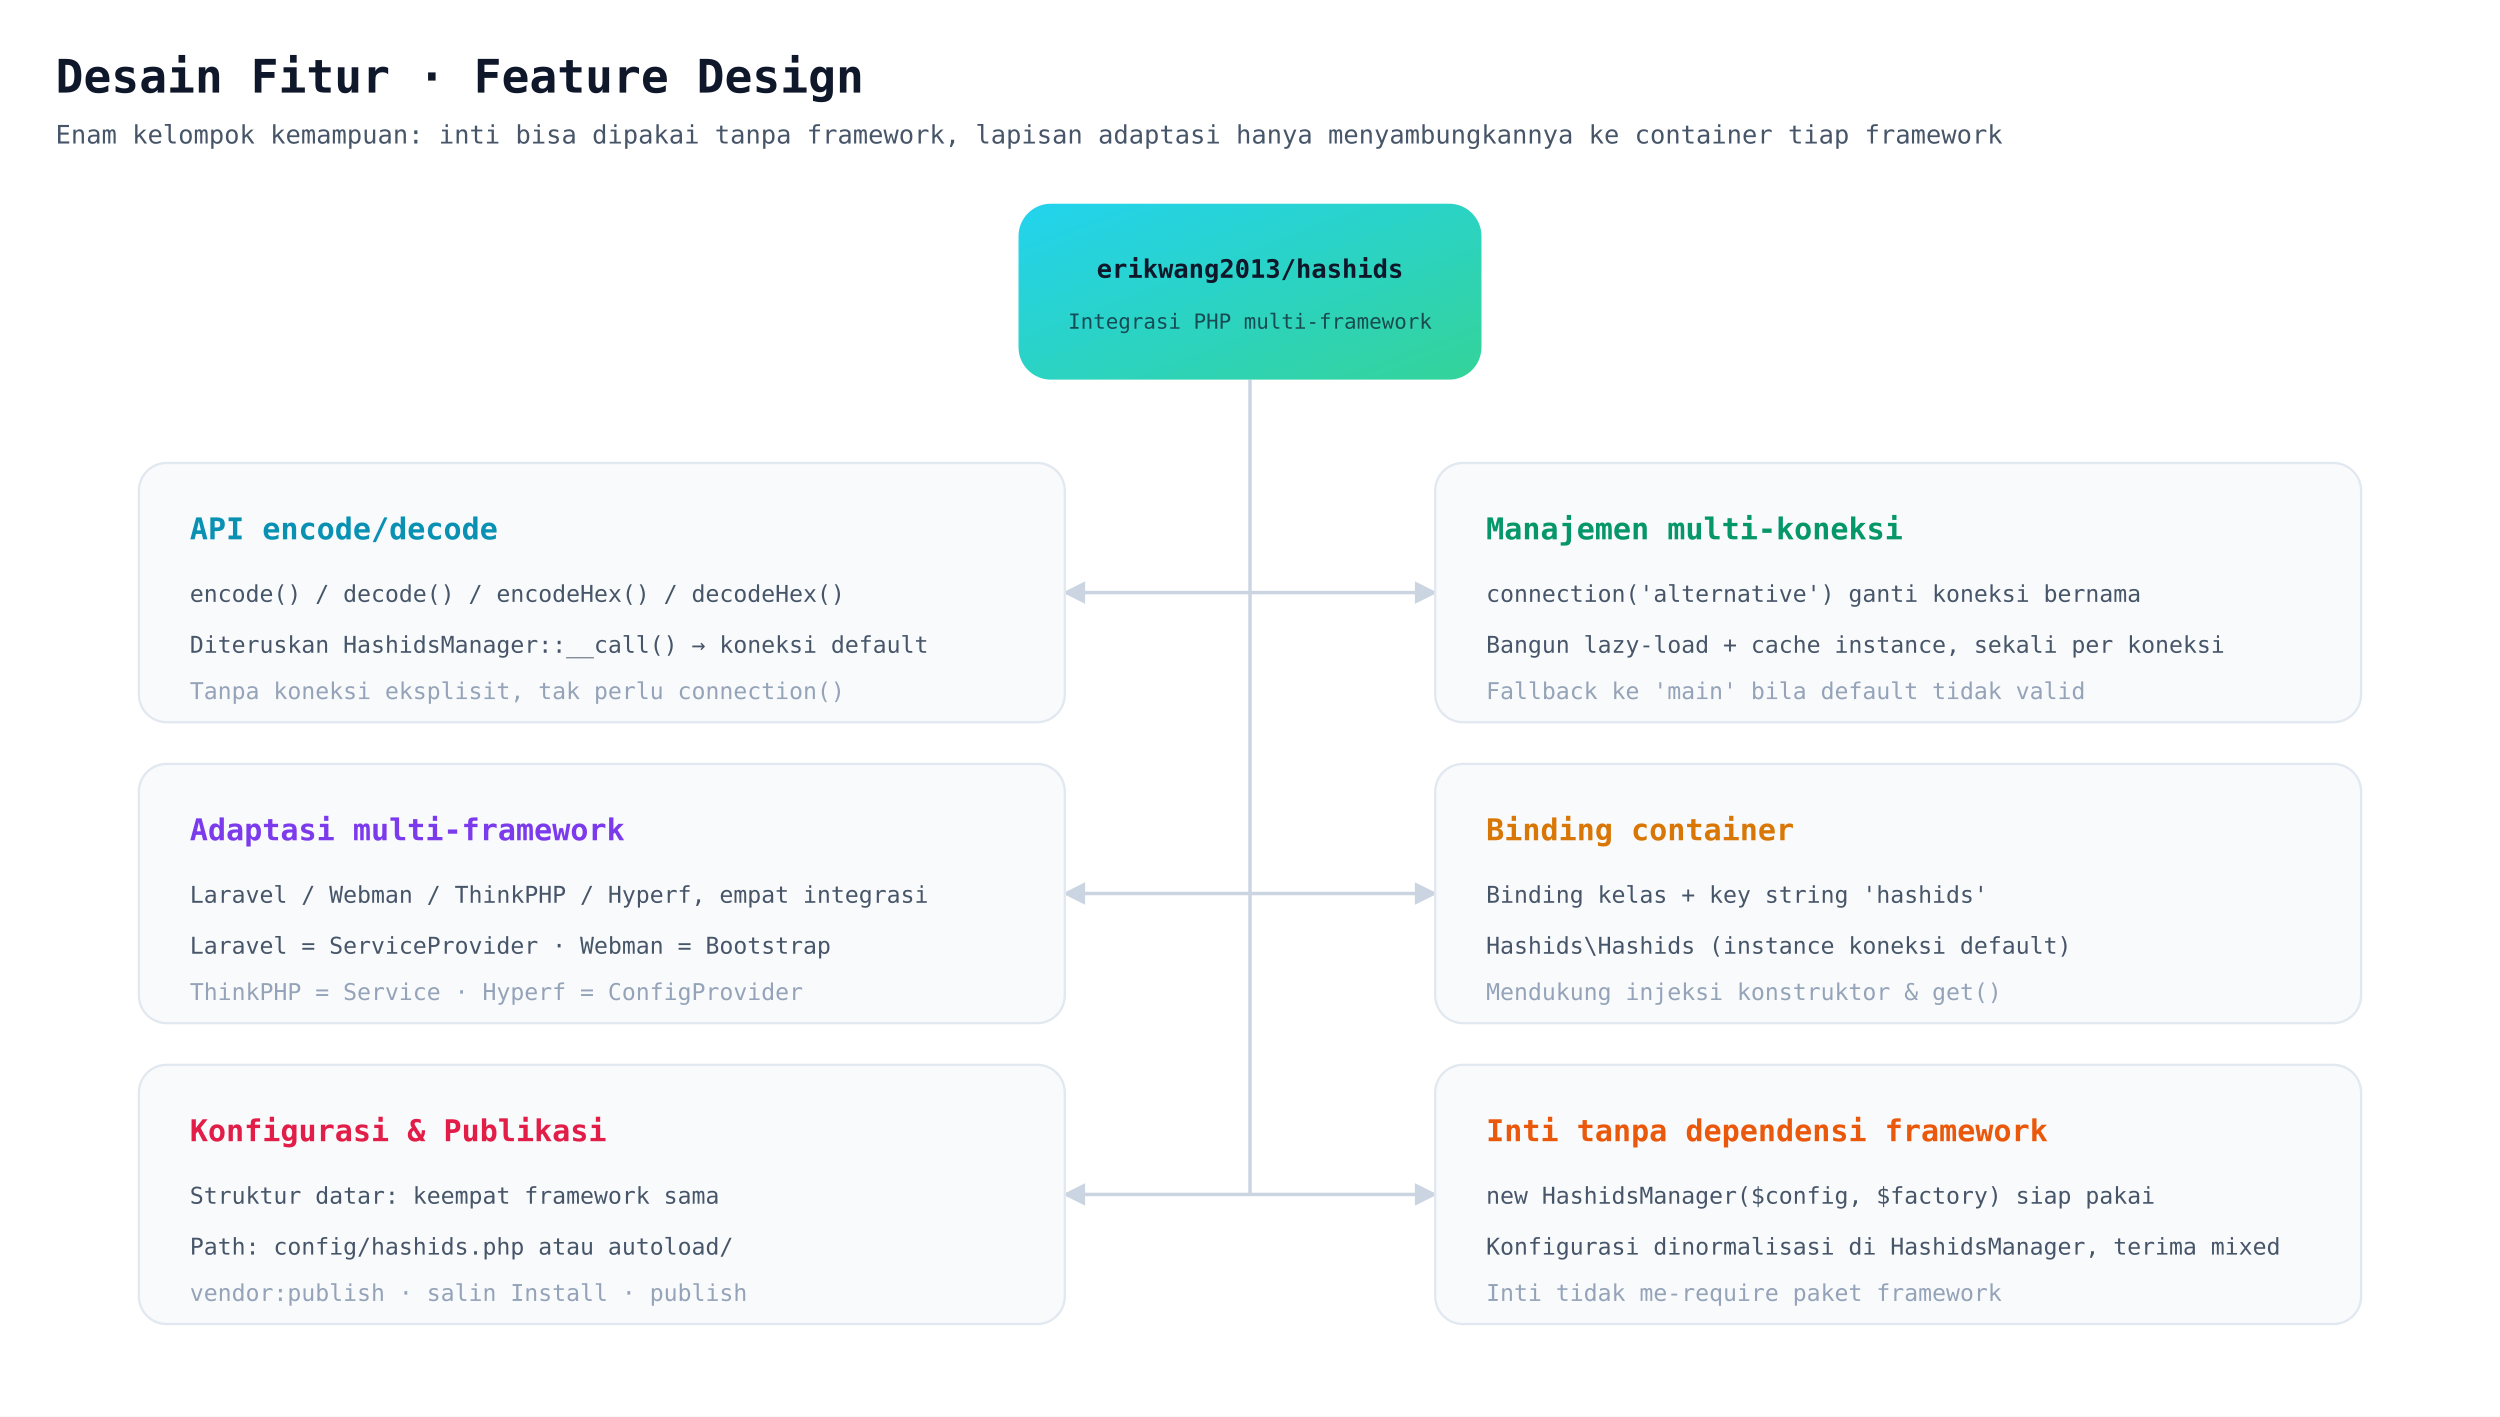
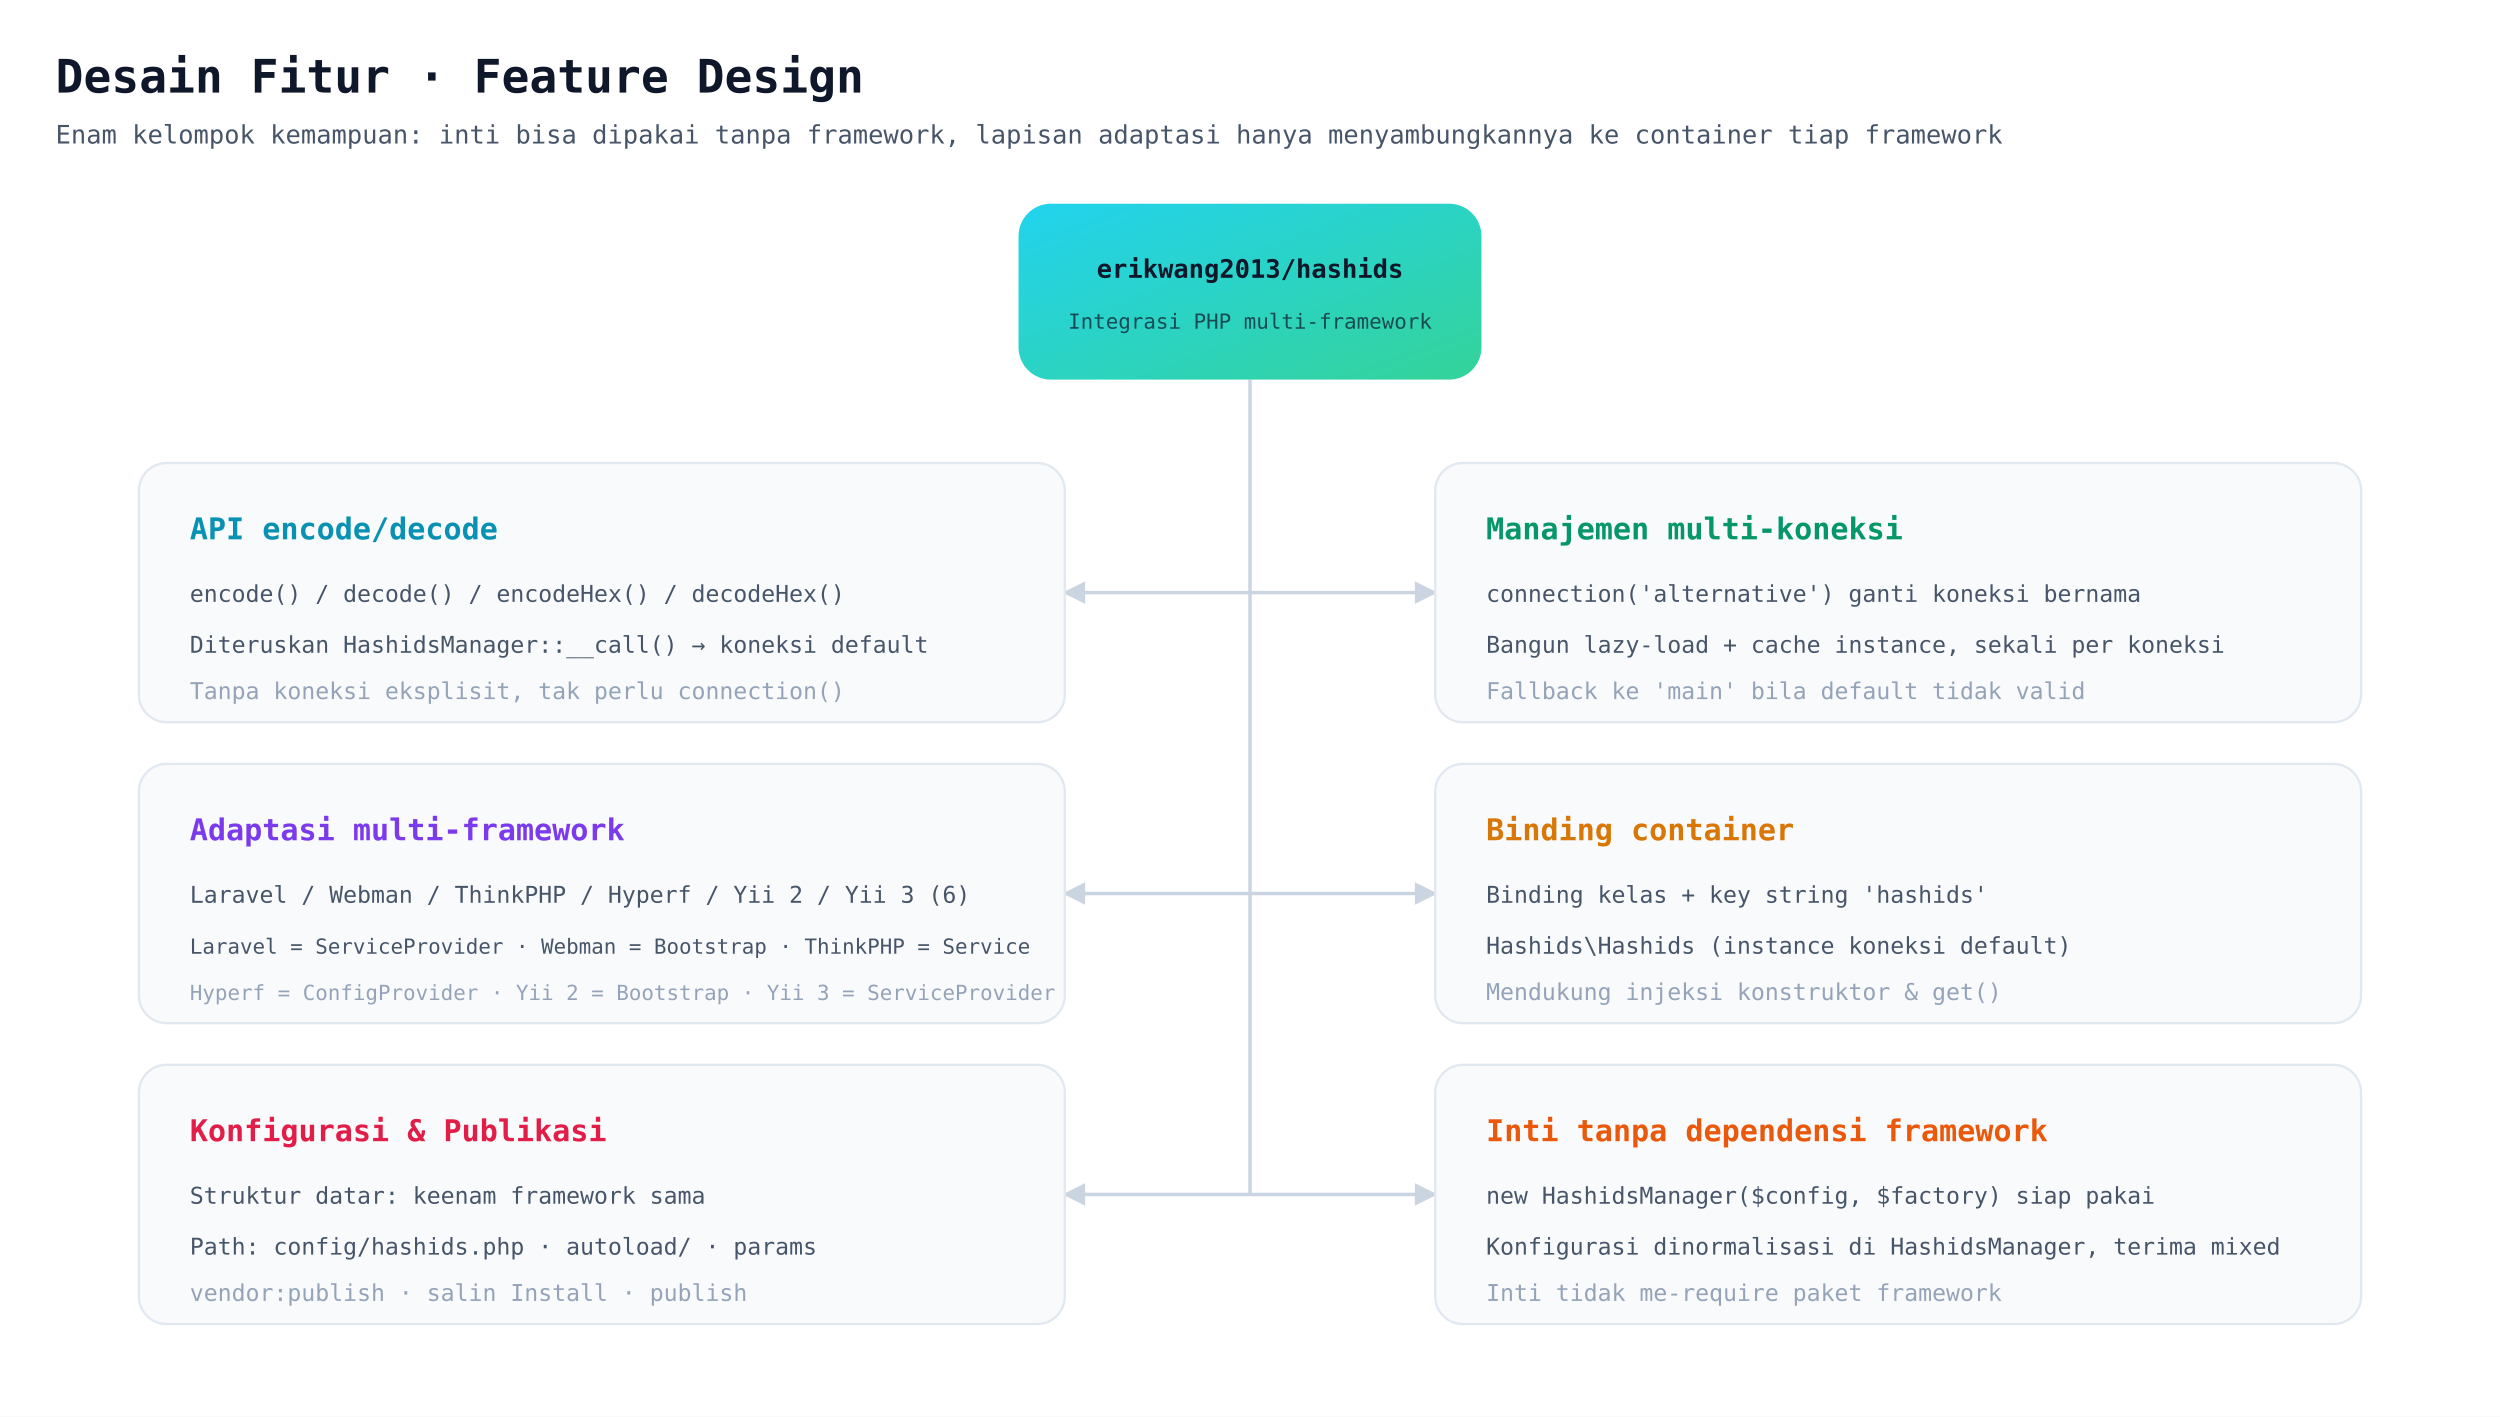
<svg xmlns="http://www.w3.org/2000/svg" viewBox="0 0 1080 612" role="img" aria-labelledby="featTitle featDesc">
  <defs>
    <style>
      text { font-family: ui-monospace, SFMono-Regular, Menlo, Consolas, "DejaVu Sans Mono", "PingFang SC", "Microsoft YaHei", monospace; }
      .bg     { fill: #ffffff; }
      .card   { fill: #f8fafc; stroke: #e2e8f0; stroke-width: 1; }
      .spine  { stroke: #cbd5e1; stroke-width: 1.5; fill: none; }
      .t-primary { fill: #0f172a; font-weight: 600; }
      .t-muted   { fill: #475569; }
      .t-dim     { fill: #94a3b8; }
      .t-frontend   { fill: #0891b2; font-weight: 600; }
      .t-backend    { fill: #059669; font-weight: 600; }
      .t-database   { fill: #7c3aed; font-weight: 600; }
      .t-cloud      { fill: #d97706; font-weight: 600; }
      .t-security   { fill: #e11d48; font-weight: 600; }
      .t-messagebus { fill: #ea580c; font-weight: 600; }
      .a-head { fill: #cbd5e1; }

      @media (prefers-color-scheme: dark) {
        .bg    { fill: #0b1220; }
        .card  { fill: #0f172a; stroke: #1e293b; }
        .spine { stroke: #334155; }
        .t-primary { fill: #f8fafc; }
        .t-muted   { fill: #94a3b8; }
        .t-dim     { fill: #64748b; }
        .t-frontend   { fill: #22d3ee; }
        .t-backend    { fill: #34d399; }
        .t-database   { fill: #a78bfa; }
        .t-cloud      { fill: #fbbf24; }
        .t-security   { fill: #fb7185; }
        .t-messagebus { fill: #fb923c; }
        .a-head { fill: #334155; }
      }
    </style>
    <marker id="ah" viewBox="0 0 10 10" refX="9" refY="5" markerWidth="6.5" markerHeight="6.5" orient="auto">
      <path d="M0 0 L10 5 L0 10 z" class="a-head" />
    </marker>
    <linearGradient id="rootGrad" x1="0" y1="0" x2="1" y2="1">
      <stop offset="0" stop-color="#22d3ee" />
      <stop offset="1" stop-color="#34d399" />
    </linearGradient>
  </defs>
  <rect class="bg" x="0" y="0" width="1080" height="612" />
  <text x="24" y="40" class="t-primary" font-size="20">Desain Fitur · Feature Design</text>
  <text x="24" y="62" class="t-muted" font-size="11">Enam kelompok kemampuan: inti bisa dipakai tanpa framework, lapisan adaptasi hanya menyambungkannya ke container tiap framework</text>
  <path class="spine" d="M540 164 V516" />
  <path class="spine" d="M540 256 H460" marker-end="url(#ah)" />
  <path class="spine" d="M540 386 H460" marker-end="url(#ah)" />
  <path class="spine" d="M540 516 H460" marker-end="url(#ah)" />
  <path class="spine" d="M540 256 H620" marker-end="url(#ah)" />
  <path class="spine" d="M540 386 H620" marker-end="url(#ah)" />
  <path class="spine" d="M540 516 H620" marker-end="url(#ah)" />
  <rect x="440" y="88" width="200" height="76" rx="14" fill="url(#rootGrad)" />
  <text x="540" y="120" font-size="11" font-weight="700" fill="#0f172a" text-anchor="middle">erikwang2013/hashids</text>
  <text x="540" y="142" font-size="9" fill="rgba(15,23,42,.72)" text-anchor="middle">Integrasi PHP multi-framework</text>
  <rect class="card" x="60" y="200" width="400" height="112" rx="12" />
  <text class="t-frontend" x="82" y="233" font-size="13">API encode/decode</text>
  <text class="t-muted" x="82" y="260" font-size="10">encode() / decode() / encodeHex() / decodeHex()</text>
  <text class="t-muted" x="82" y="282" font-size="10">Diteruskan HashidsManager::__call() → koneksi default</text>
  <text class="t-dim" x="82" y="302" font-size="10">Tanpa koneksi eksplisit, tak perlu connection()</text>
  <rect class="card" x="60" y="330" width="400" height="112" rx="12" />
  <text class="t-database" x="82" y="363" font-size="13">Adaptasi multi-framework</text>
-   <text class="t-muted" x="82" y="390" font-size="10">Laravel / Webman / ThinkPHP / Hyperf, empat integrasi</text>
-   <text class="t-muted" x="82" y="412" font-size="10">Laravel = ServiceProvider · Webman = Bootstrap</text>
-   <text class="t-dim" x="82" y="432" font-size="10">ThinkPHP = Service · Hyperf = ConfigProvider</text>
+   <text class="t-muted" x="82" y="390" font-size="10">Laravel / Webman / ThinkPHP / Hyperf / Yii 2 / Yii 3 (6)</text>
+   <text class="t-muted" x="82" y="412" font-size="9">Laravel = ServiceProvider · Webman = Bootstrap · ThinkPHP = Service</text>
+   <text class="t-dim" x="82" y="432" font-size="9">Hyperf = ConfigProvider · Yii 2 = Bootstrap · Yii 3 = ServiceProvider</text>
  <rect class="card" x="60" y="460" width="400" height="112" rx="12" />
  <text class="t-security" x="82" y="493" font-size="13">Konfigurasi &amp; Publikasi</text>
-   <text class="t-muted" x="82" y="520" font-size="10">Struktur datar: keempat framework sama</text>
-   <text class="t-muted" x="82" y="542" font-size="10">Path: config/hashids.php atau autoload/</text>
+   <text class="t-muted" x="82" y="520" font-size="10">Struktur datar: keenam framework sama</text>
+   <text class="t-muted" x="82" y="542" font-size="10">Path: config/hashids.php · autoload/ · params</text>
  <text class="t-dim" x="82" y="562" font-size="10">vendor:publish · salin Install · publish</text>
  <rect class="card" x="620" y="200" width="400" height="112" rx="12" />
  <text class="t-backend" x="642" y="233" font-size="13">Manajemen multi-koneksi</text>
  <text class="t-muted" x="642" y="260" font-size="10">connection('alternative') ganti koneksi bernama</text>
  <text class="t-muted" x="642" y="282" font-size="10">Bangun lazy-load + cache instance, sekali per koneksi</text>
  <text class="t-dim" x="642" y="302" font-size="10">Fallback ke 'main' bila default tidak valid</text>
  <rect class="card" x="620" y="330" width="400" height="112" rx="12" />
  <text class="t-cloud" x="642" y="363" font-size="13">Binding container</text>
  <text class="t-muted" x="642" y="390" font-size="10">Binding kelas + key string 'hashids'</text>
  <text class="t-muted" x="642" y="412" font-size="10">Hashids\Hashids (instance koneksi default)</text>
  <text class="t-dim" x="642" y="432" font-size="10">Mendukung injeksi konstruktor &amp; get()</text>
  <rect class="card" x="620" y="460" width="400" height="112" rx="12" />
  <text class="t-messagebus" x="642" y="493" font-size="13">Inti tanpa dependensi framework</text>
  <text class="t-muted" x="642" y="520" font-size="10">new HashidsManager($config, $factory) siap pakai</text>
  <text class="t-muted" x="642" y="542" font-size="10">Konfigurasi dinormalisasi di HashidsManager, terima mixed</text>
  <text class="t-dim" x="642" y="562" font-size="10">Inti tidak me-require paket framework</text>
</svg>
